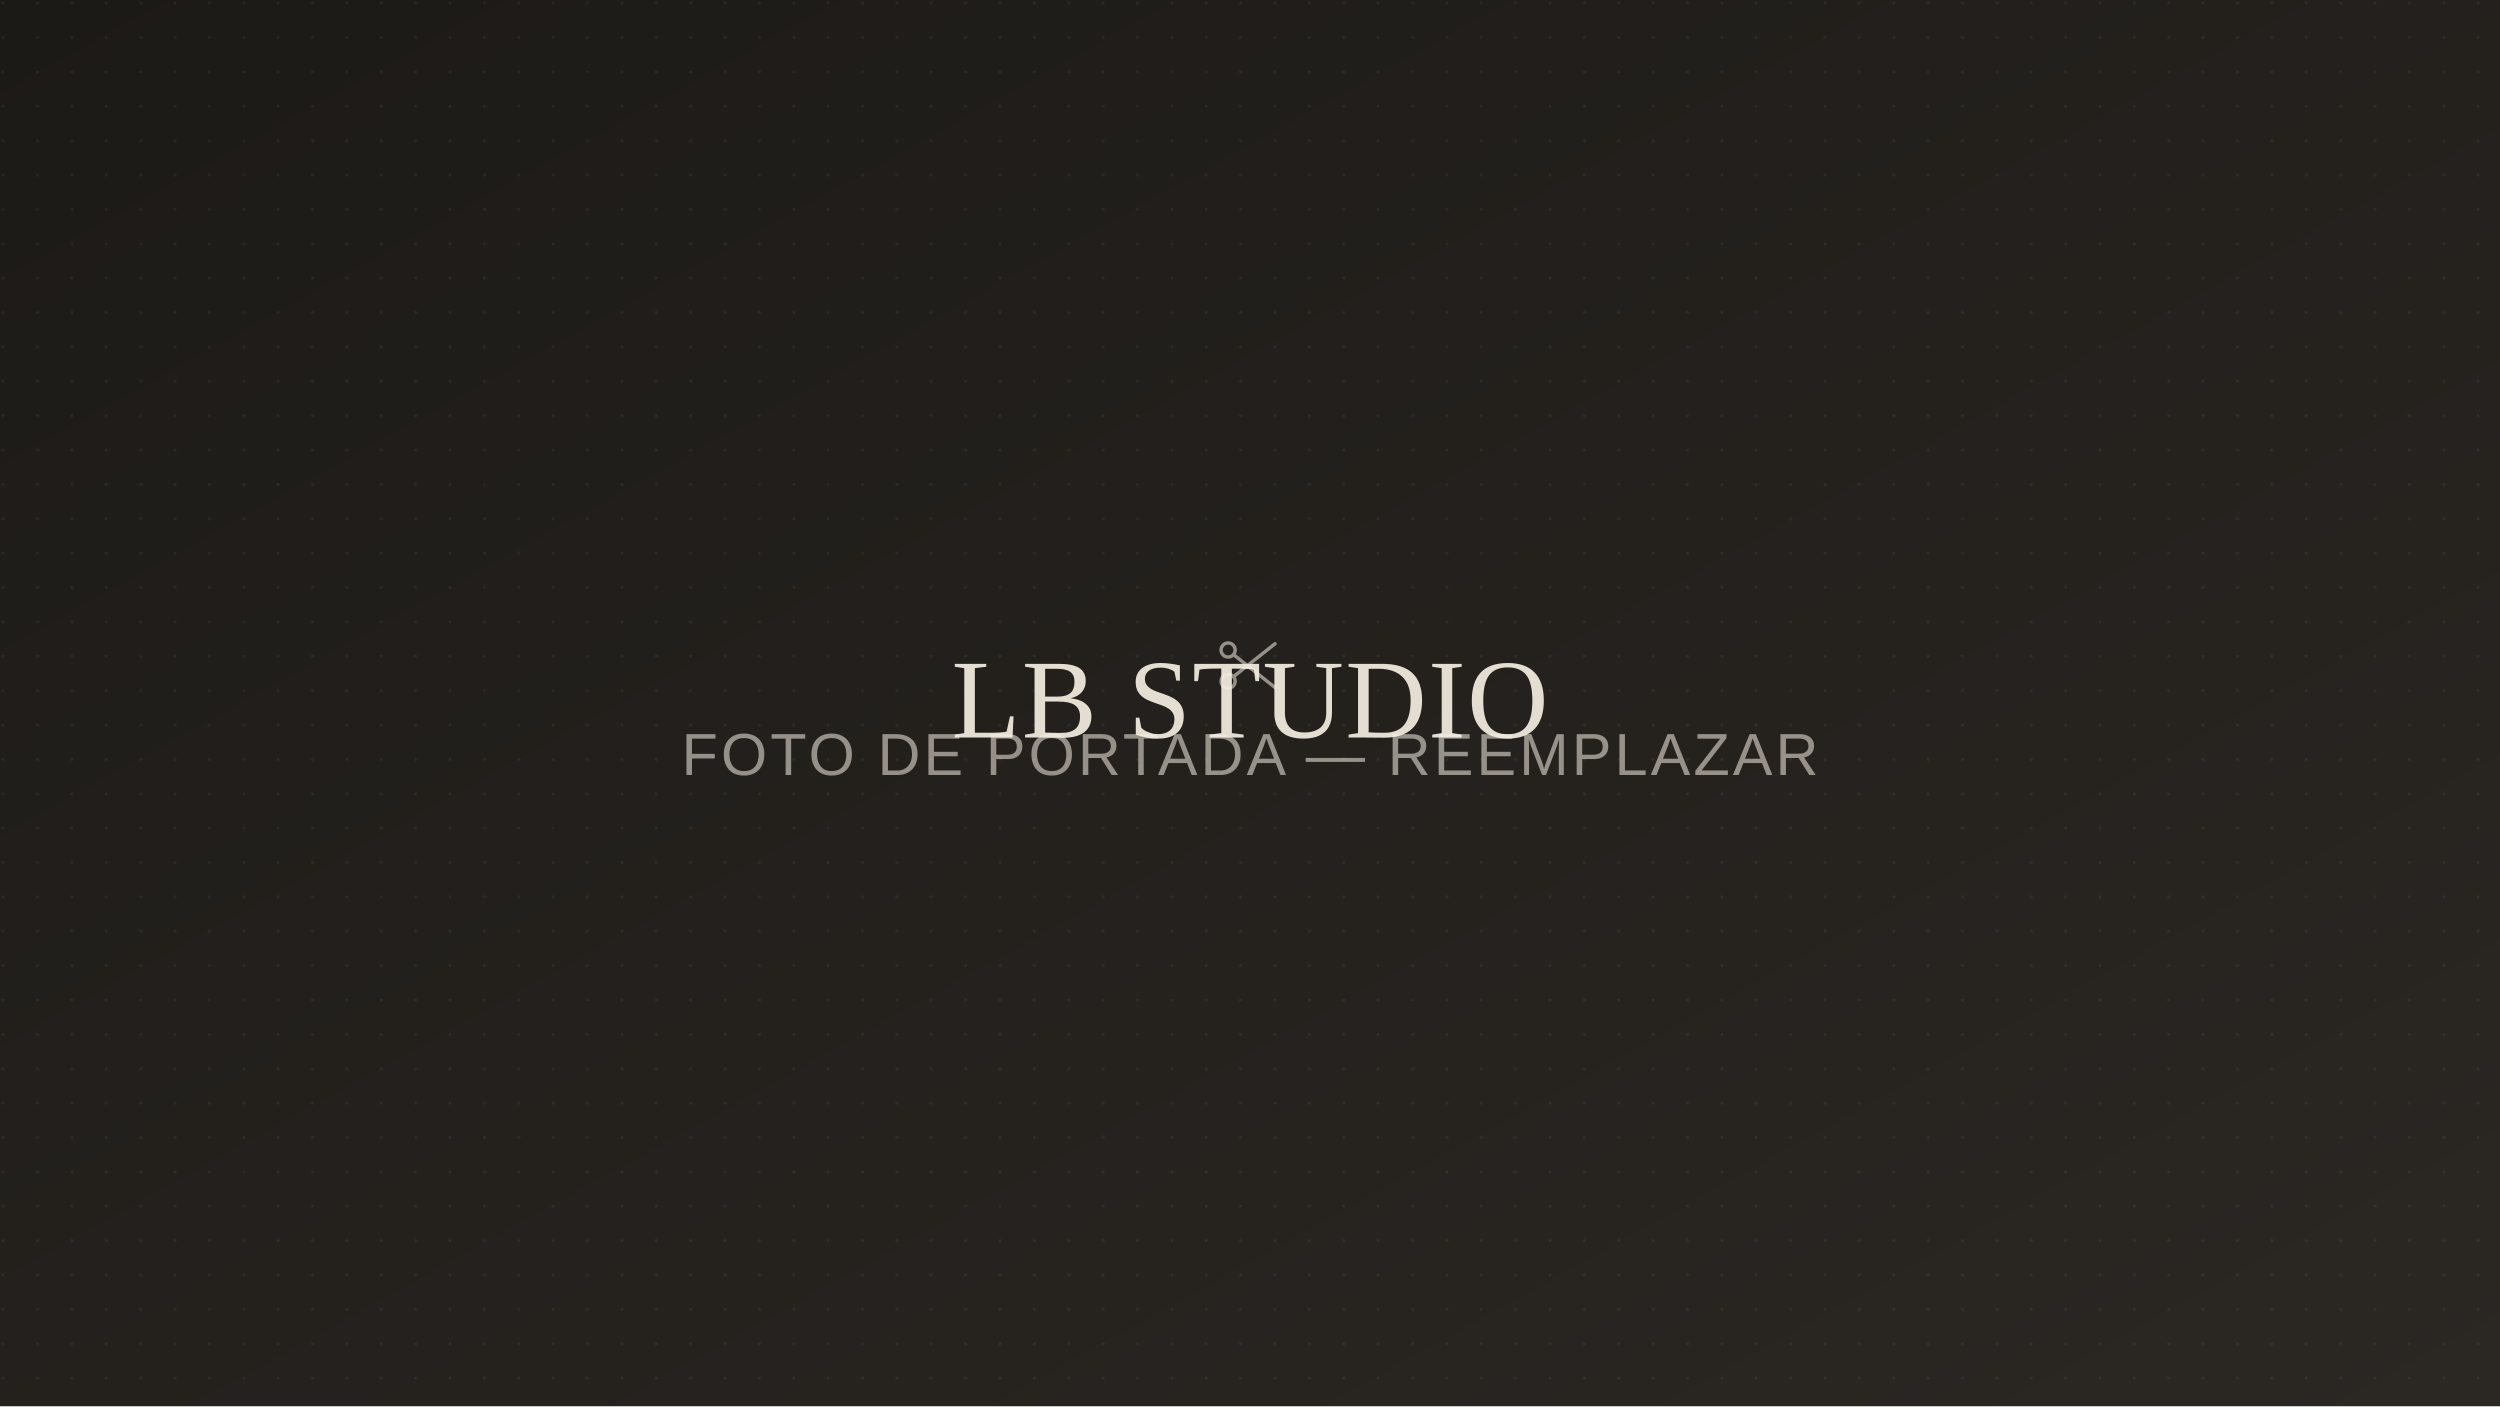
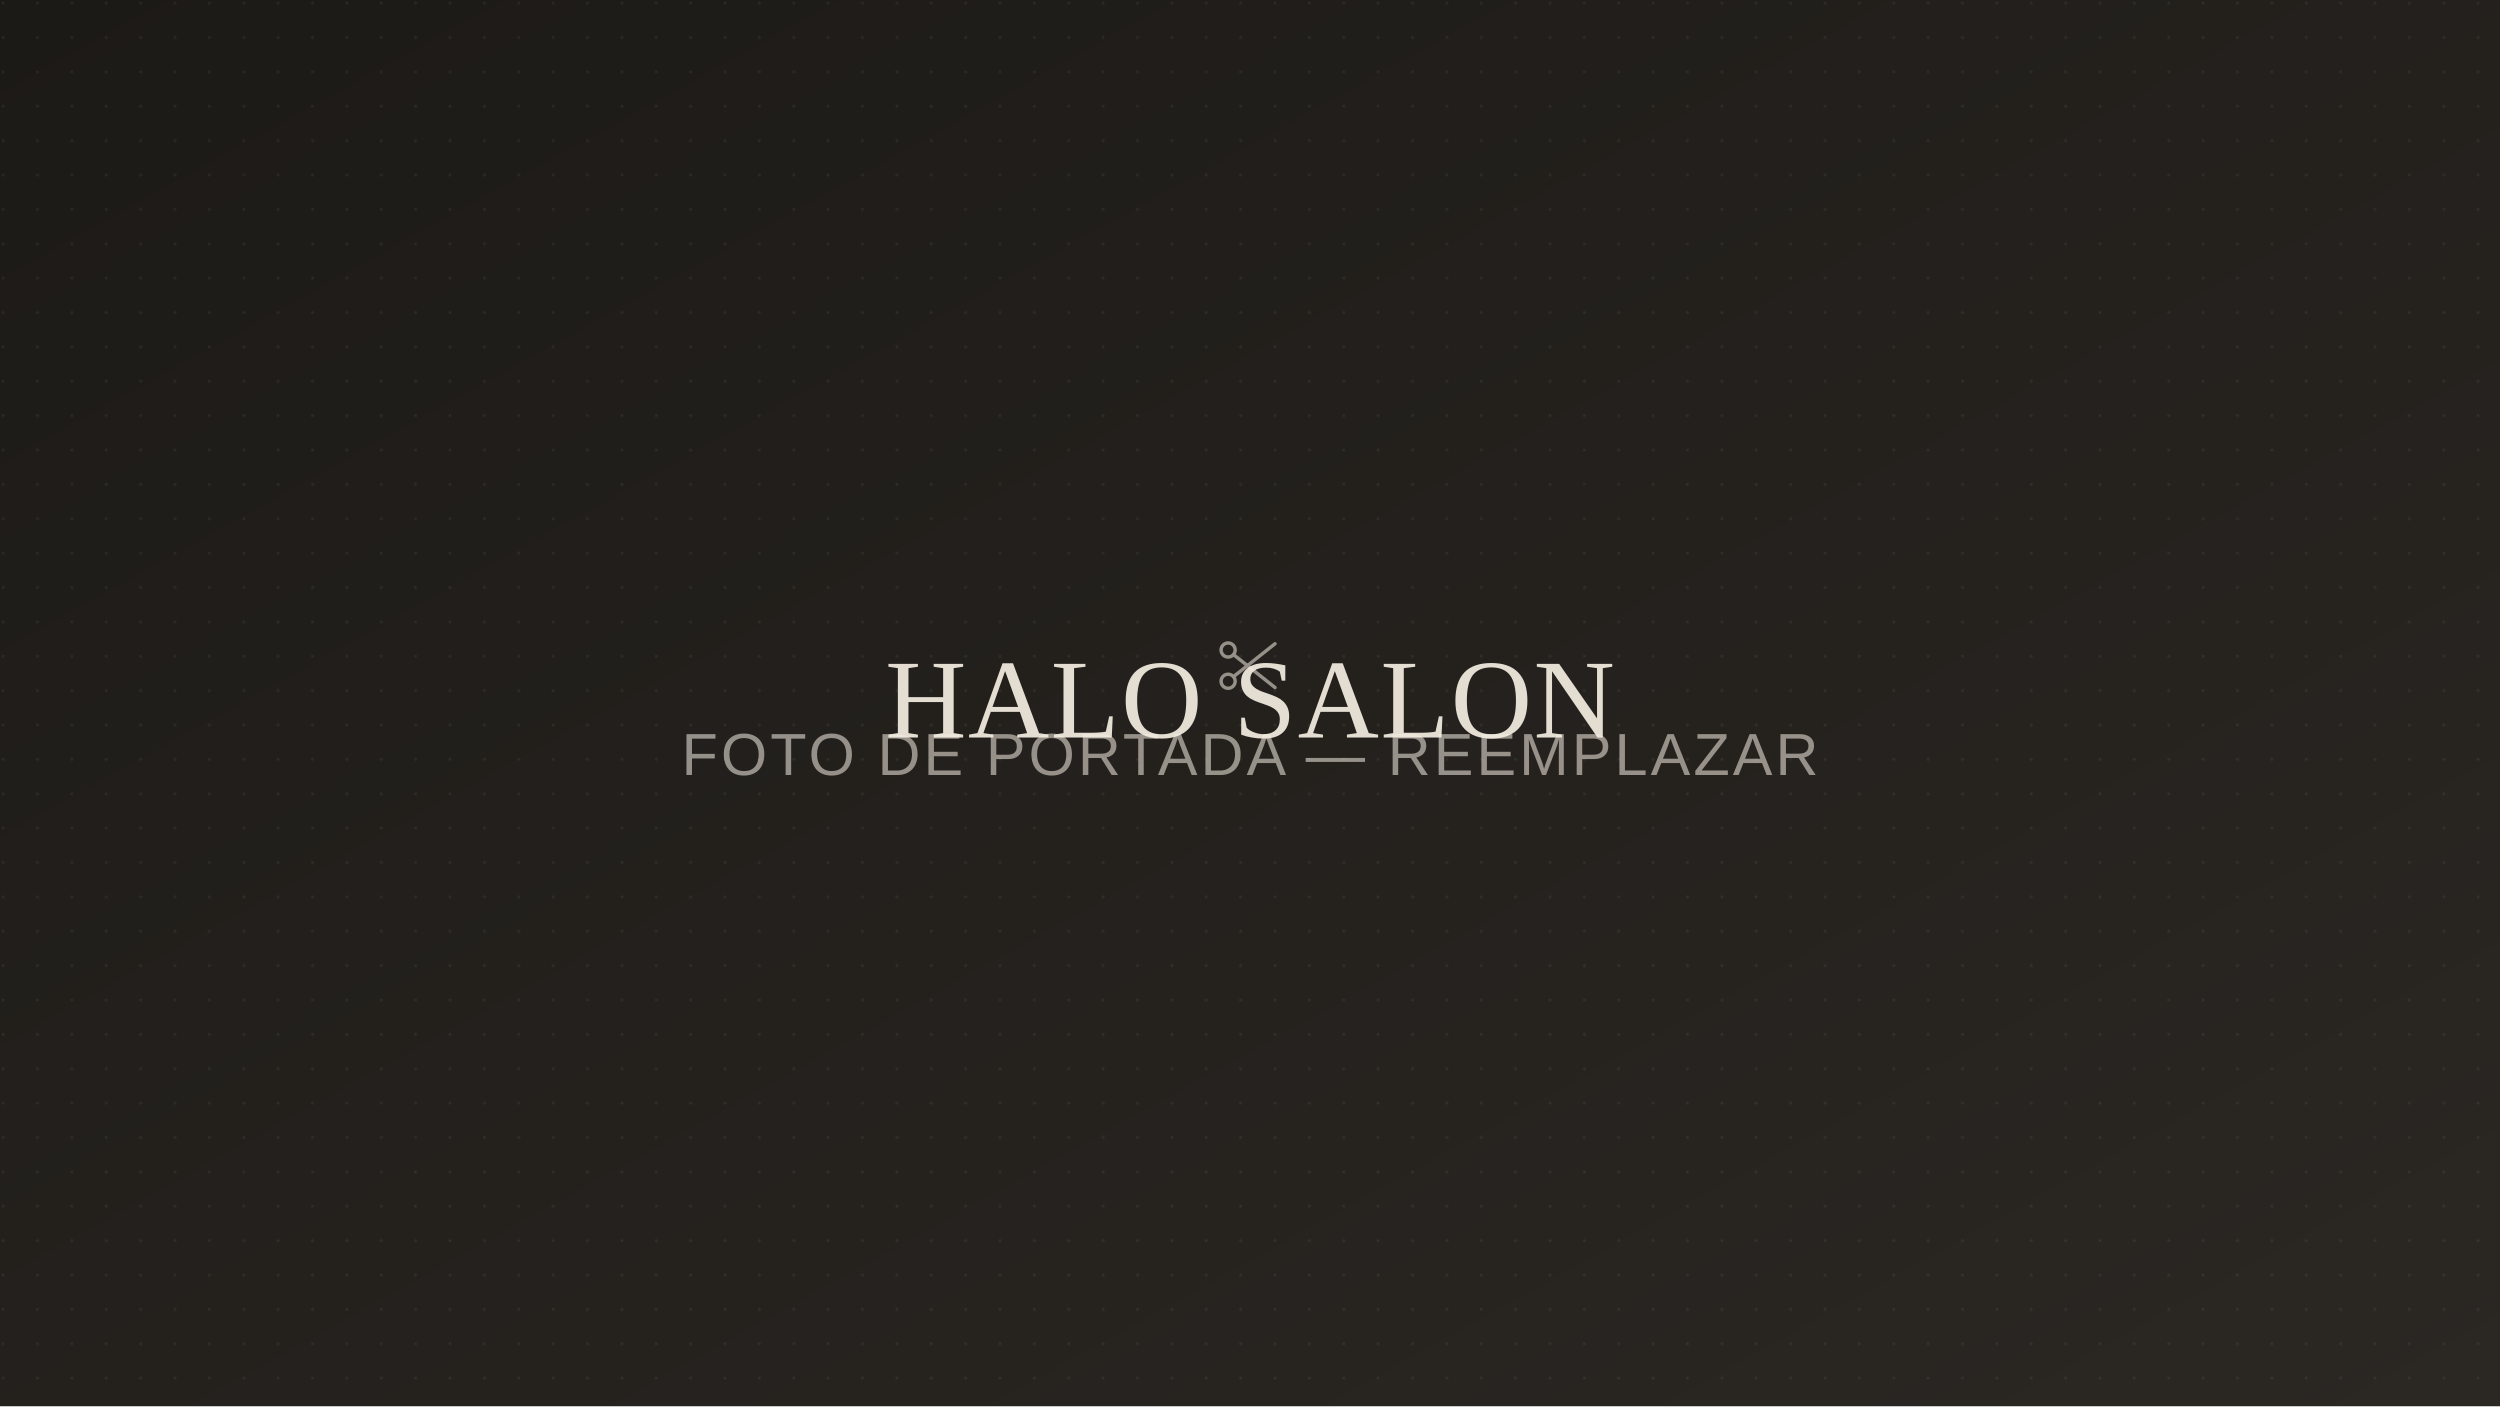
<svg xmlns="http://www.w3.org/2000/svg" width="1600" height="900" viewBox="0 0 1600 900">
  <defs>
    <linearGradient id="hero" x1="0%" y1="0%" x2="100%" y2="100%">
      <stop offset="0%" stop-color="#1c1a17" />
      <stop offset="100%" stop-color="#2b2723" />
    </linearGradient>
    <pattern id="hero_dots" width="22" height="22" patternUnits="userSpaceOnUse">
      <circle cx="2" cy="2" r="1" fill="#f4ede1" opacity="0.06" />
    </pattern>
  </defs>
  <rect width="1600" height="900" fill="url(#hero)" />
  <rect width="1600" height="900" fill="url(#hero_dots)" />
  <g transform="translate(800.0,432.0)">
    <g transform="translate(0,-6)" fill="none" stroke="#f4ede1" stroke-width="2.2" stroke-linecap="round" stroke-linejoin="round" opacity="0.55">
      <circle cx="-14" cy="10" r="4.5" />
      <circle cx="-14" cy="-10" r="4.5" />
      <line x1="-10.5" y1="7" x2="16" y2="-14" />
      <line x1="-10.5" y1="-7" x2="16" y2="14" />
    </g>
  </g>
-   <text x="50%" y="472.0" font-family="Georgia, 'Times New Roman', serif" font-size="72" fill="#f4ede1" text-anchor="middle" opacity="0.92" letter-spacing="1">LB STUDIO</text>
+   <text x="50%" y="472.0" font-family="Georgia, 'Times New Roman', serif" font-size="72" fill="#f4ede1" text-anchor="middle" opacity="0.92" letter-spacing="1">HALO SALON</text>
  <text x="50%" y="496.0" font-family="Arial, Helvetica, sans-serif" font-size="38" fill="#f4ede1" text-anchor="middle" opacity="0.55" letter-spacing="2">FOTO DE PORTADA — REEMPLAZAR</text>
</svg>
